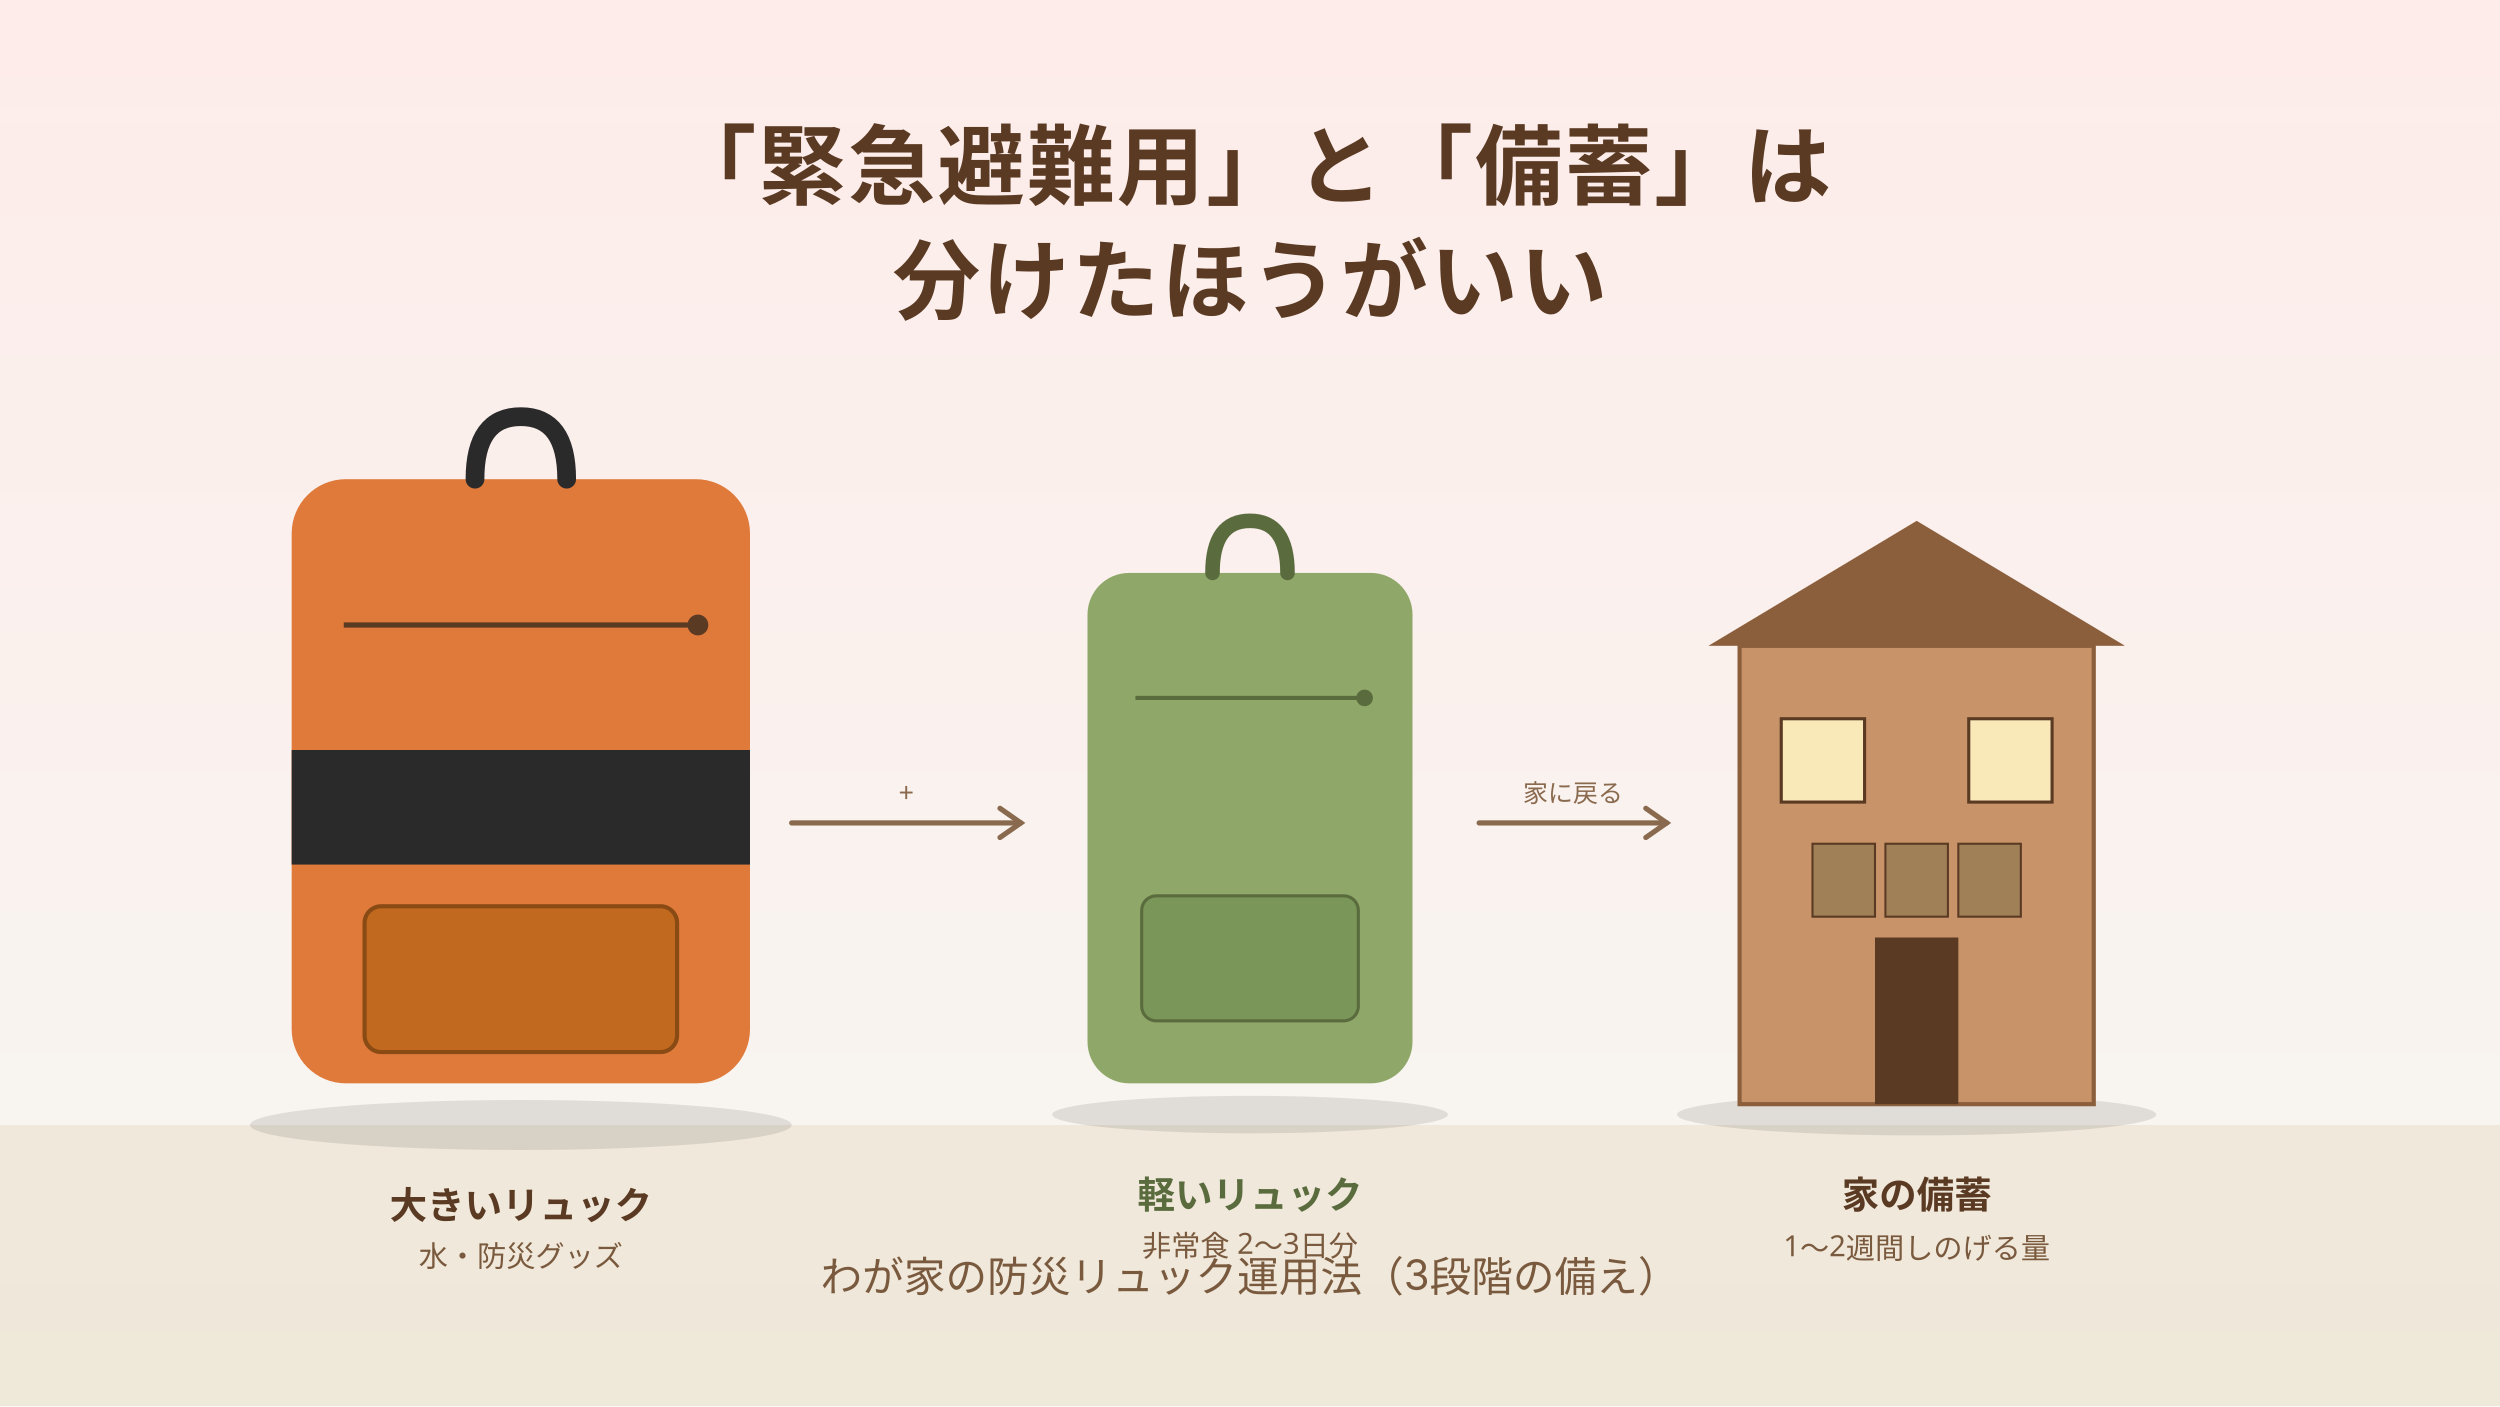
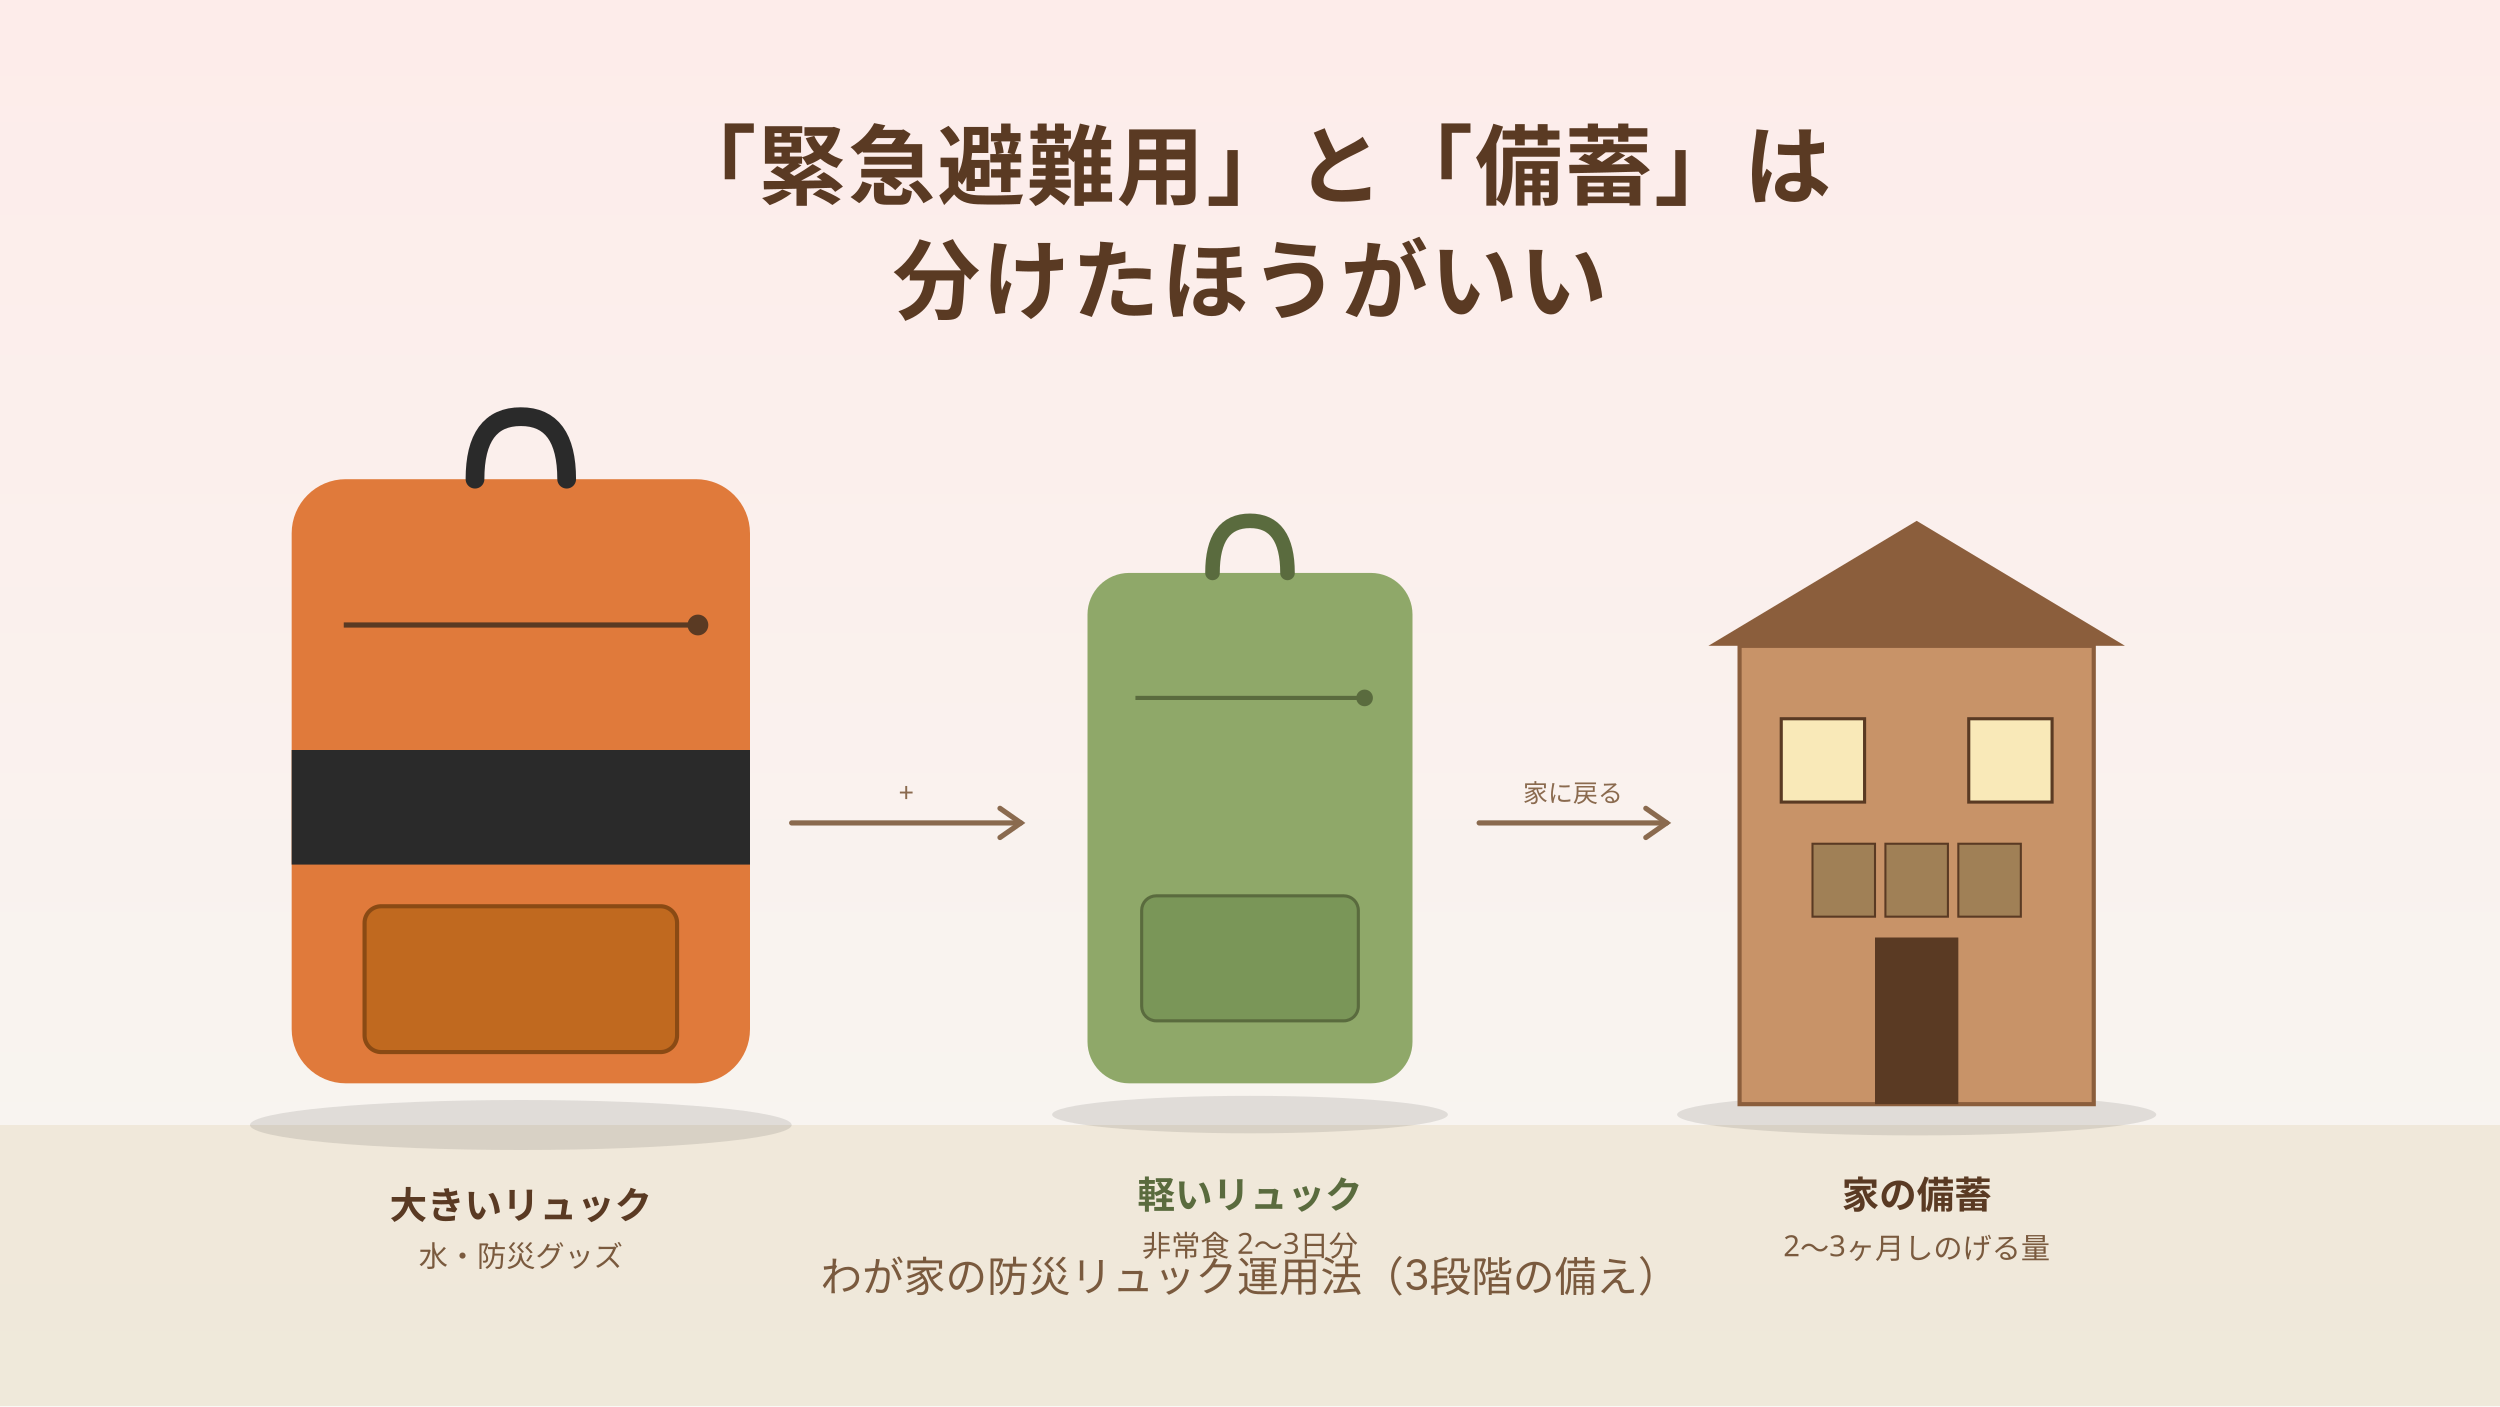
<svg xmlns="http://www.w3.org/2000/svg" viewBox="0 0 1200 675" width="1200" height="675">
  <defs>
    <linearGradient id="bg" x1="0" y1="0" x2="0" y2="1">
      <stop offset="0%" stop-color="#fdecea" />
      <stop offset="100%" stop-color="#f7f6f1" />
    </linearGradient>
  </defs>
  <rect width="1200" height="675" fill="url(#bg)" />
  <rect y="540" width="1200" height="135" fill="#e8dcc4" opacity="0.5" />
  <g transform="translate(250 250)">
    <ellipse cx="0" cy="290" rx="130" ry="12" fill="#000" opacity="0.1" />
    <rect x="-110" y="-20" width="220" height="290" rx="26" fill="#e07a3b" />
    <rect x="-110" y="110" width="220" height="55" fill="#2a2a2a" />
    <path d="M-22 -20 Q-22 -50 0 -50 Q22 -50 22 -20" stroke="#2a2a2a" stroke-width="9" fill="none" stroke-linecap="round" />
    <line x1="-85" y1="50" x2="85" y2="50" stroke="#5a3a23" stroke-width="2.5" />
    <circle cx="85" cy="50" r="5" fill="#5a3a23" />
    <rect x="-75" y="185" width="150" height="70" rx="8" fill="#c0691f" stroke="#8a4a14" stroke-width="2" />
    <text x="0" y="335" text-anchor="middle" font-family="-apple-system, 'Hiragino Kaku Gothic ProN', sans-serif" font-size="18" font-weight="600" fill="#5a3a23">大きいリュック</text>
    <text x="0" y="358" text-anchor="middle" font-family="sans-serif" font-size="14" fill="#7a5a3e">水・防災グッズ</text>
  </g>
  <g transform="translate(600 290)">
    <ellipse cx="0" cy="245" rx="95" ry="9" fill="#000" opacity="0.1" />
    <rect x="-78" y="-15" width="156" height="245" rx="20" fill="#8fa869" />
    <path d="M-18 -15 Q-18 -40 0 -40 Q18 -40 18 -15" stroke="#5a6b3e" stroke-width="7" fill="none" stroke-linecap="round" />
    <line x1="-55" y1="45" x2="55" y2="45" stroke="#5a6b3e" stroke-width="2" />
    <circle cx="55" cy="45" r="4" fill="#5a6b3e" />
    <rect x="-52" y="140" width="104" height="60" rx="7" fill="#7a9658" stroke="#5a6b3e" stroke-width="1.5" />
    <text x="0" y="290" text-anchor="middle" font-family="-apple-system, 'Hiragino Kaku Gothic ProN', sans-serif" font-size="18" font-weight="600" fill="#5a6b3e">軽いリュック</text>
    <text x="0" y="313" text-anchor="middle" font-family="sans-serif" font-size="14" fill="#7a5a3e">非常食 2〜3日分</text>
  </g>
  <g transform="translate(920 290)">
    <ellipse cx="0" cy="245" rx="115" ry="10" fill="#000" opacity="0.1" />
    <polygon points="-100,20 0,-40 100,20" fill="#8b5e3c" />
    <rect x="-85" y="20" width="170" height="220" fill="#c89368" stroke="#8b5e3c" stroke-width="2" />
    <rect x="-20" y="160" width="40" height="80" fill="#5a3a23" />
    <rect x="-65" y="55" width="40" height="40" fill="#f9e9b8" stroke="#5a3a23" stroke-width="1.5" />
    <rect x="25" y="55" width="40" height="40" fill="#f9e9b8" stroke="#5a3a23" stroke-width="1.5" />
    <rect x="-50" y="115" width="30" height="35" fill="#a08056" stroke="#5a3a23" stroke-width="1" />
    <rect x="-15" y="115" width="30" height="35" fill="#a08056" stroke="#5a3a23" stroke-width="1" />
    <rect x="20" y="115" width="30" height="35" fill="#a08056" stroke="#5a3a23" stroke-width="1" />
    <text x="0" y="290" text-anchor="middle" font-family="-apple-system, 'Hiragino Kaku Gothic ProN', sans-serif" font-size="18" font-weight="600" fill="#5a3a23">家の備蓄</text>
-     <text x="0" y="313" text-anchor="middle" font-family="sans-serif" font-size="14" fill="#7a5a3e">1〜2週間しのげる量</text>
+     <text x="0" y="313" text-anchor="middle" font-family="sans-serif" font-size="14" fill="#7a5a3e">2〜3ヶ月しのげる量</text>
  </g>
  <g stroke="#8a6a4e" stroke-width="2.5" stroke-linecap="round" fill="none">
    <line x1="380" y1="395" x2="490" y2="395" />
    <polyline points="480,388 490,395 480,402" />
    <line x1="710" y1="395" x2="800" y2="395" />
    <polyline points="790,388 800,395 790,402" />
  </g>
  <text x="435" y="385" text-anchor="middle" font-family="sans-serif" font-size="13" fill="#8a6a4e">+</text>
  <text x="755" y="385" text-anchor="middle" font-family="sans-serif" font-size="12" fill="#8a6a4e">家に戻る</text>
  <g text-anchor="middle" font-family="-apple-system, 'Hiragino Kaku Gothic ProN', 'Yu Gothic', sans-serif">
    <text x="600" y="95" font-size="42" font-weight="700" fill="#5a3a23" letter-spacing="1">「緊急避難用」と「備蓄」は</text>
    <text x="600" y="150" font-size="42" font-weight="700" fill="#5a3a23" letter-spacing="1">分けたほうがいい</text>
  </g>
  <text x="600" y="620" text-anchor="middle" font-family="-apple-system, 'Hiragino Kaku Gothic ProN', sans-serif" font-size="20" fill="#7a5a3e">わが家の防災リュック運用法（3段階の備え）</text>
</svg>
